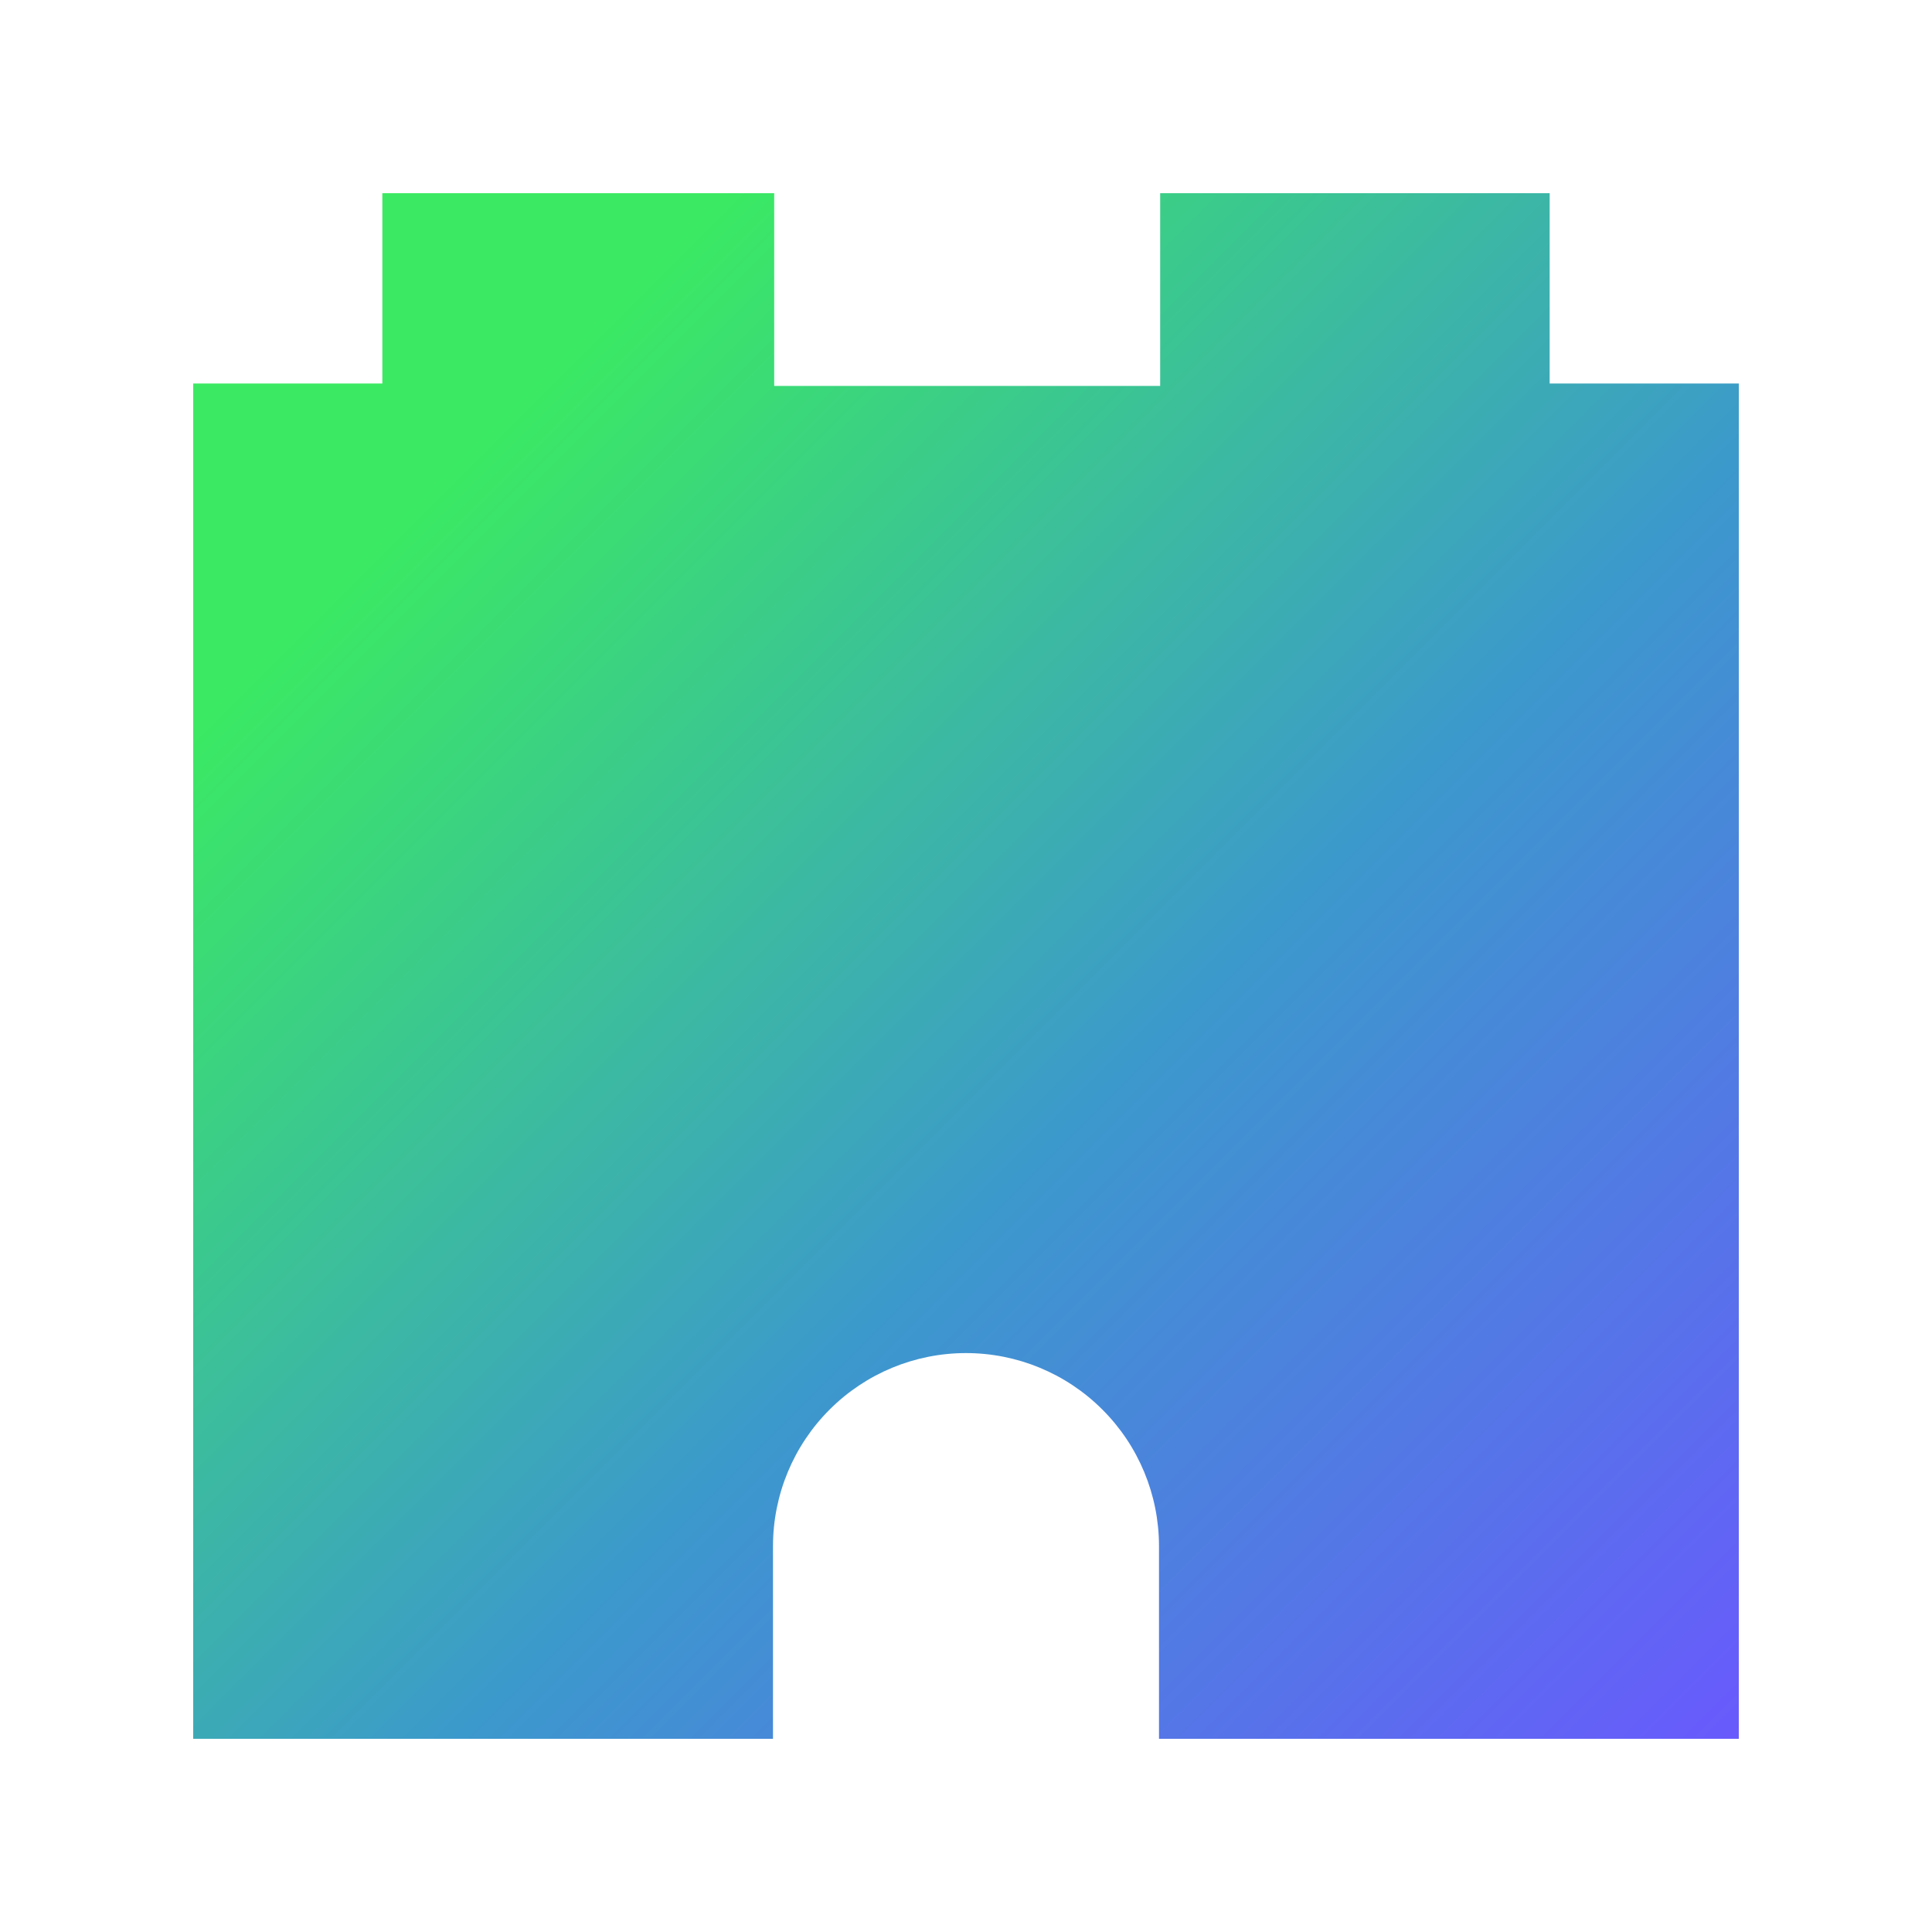
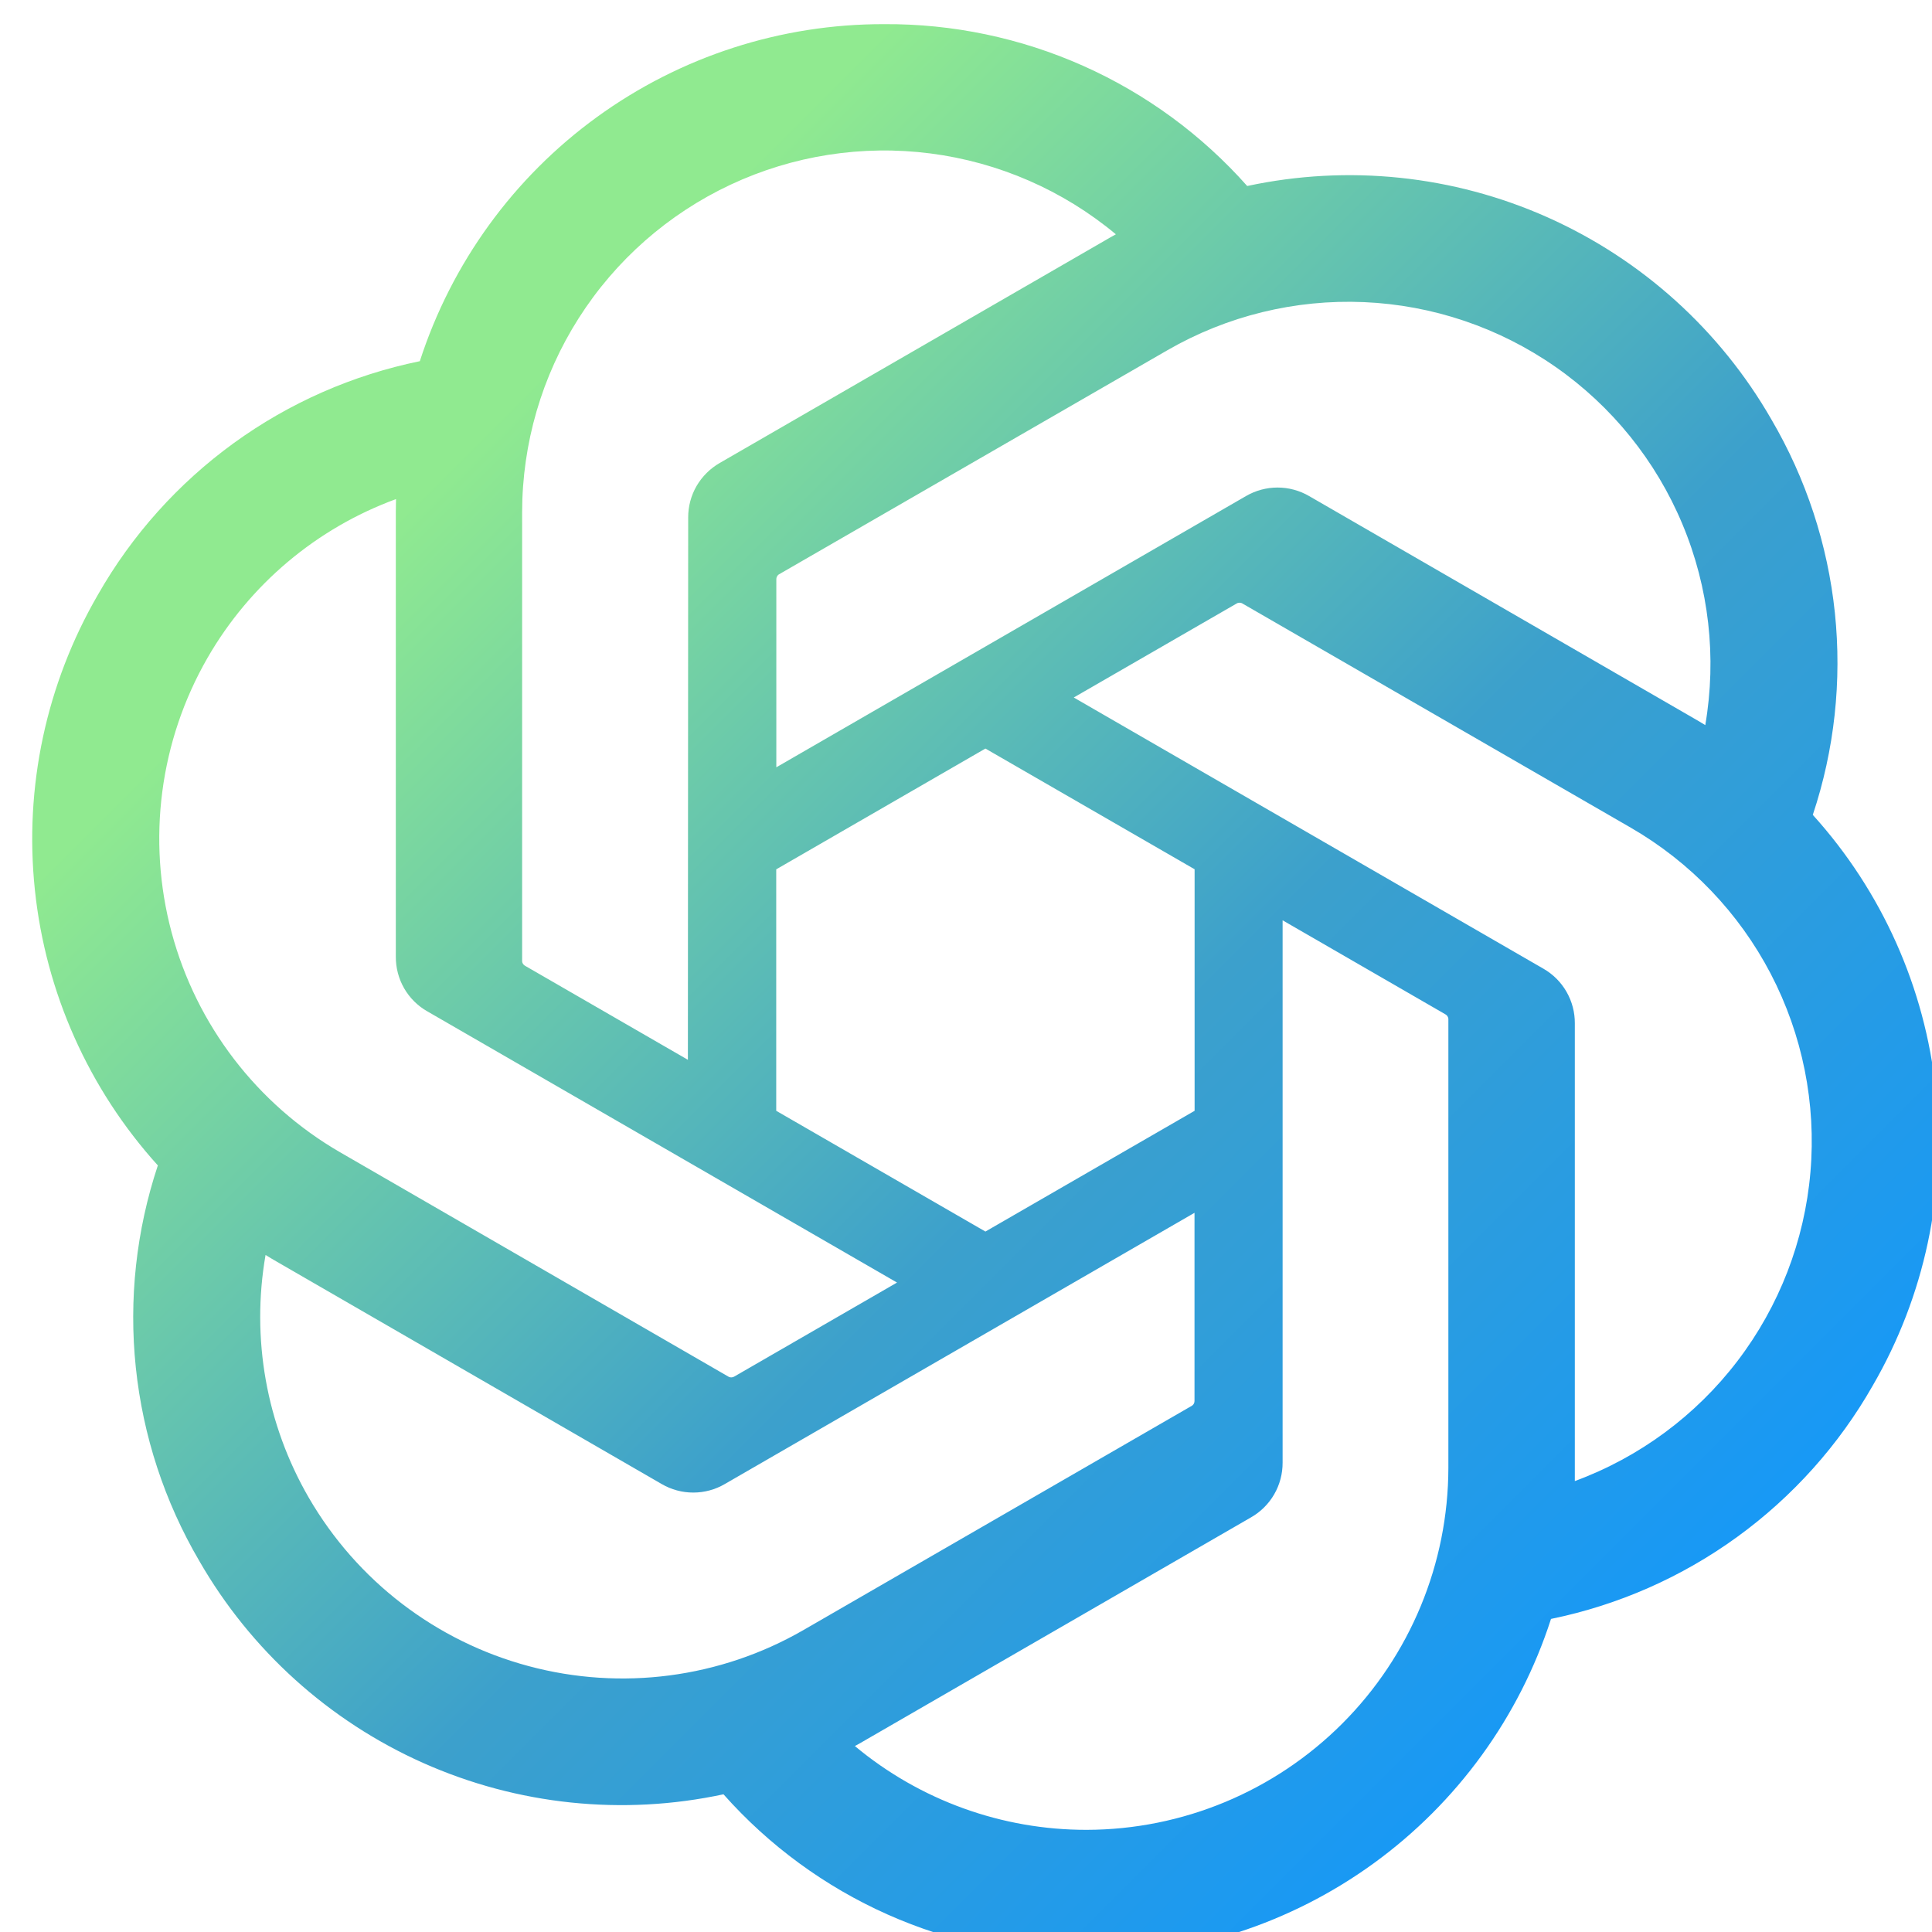
<svg xmlns="http://www.w3.org/2000/svg" width="40" height="40" viewBox="0 0 40 40" fill="none">
-   <path d="M32.084 7.94V4H24.02V7.99H16.029V4H7.916V7.94H4V36H16.004V32.005C16.006 30.946 16.427 29.931 17.177 29.183C17.926 28.434 18.941 28.014 20 28.014C21.059 28.014 22.074 28.434 22.823 29.183C23.573 29.931 23.994 30.946 23.996 32.005V36H36V7.94H32.084Z" fill="url(#paint0_linear)" />
+   <path d="M37.532 16.871C37.981 15.524 38.136 14.097 37.989 12.686C37.841 11.274 37.393 9.911 36.676 8.686C35.613 6.834 33.988 5.368 32.037 4.498C30.086 3.629 27.91 3.403 25.822 3.851C24.88 2.789 23.722 1.941 22.426 1.363C21.13 0.786 19.725 0.491 18.306 0.5C16.171 0.495 14.089 1.168 12.361 2.422C10.633 3.676 9.349 5.447 8.692 7.478C7.301 7.763 5.987 8.341 4.838 9.175C3.689 10.009 2.731 11.078 2.028 12.312C0.956 14.159 0.499 16.299 0.722 18.423C0.944 20.547 1.836 22.545 3.268 24.129C2.82 25.476 2.664 26.903 2.812 28.314C2.96 29.726 3.407 31.089 4.124 32.314C5.188 34.166 6.812 35.632 8.763 36.501C10.714 37.37 12.891 37.597 14.979 37.149C15.921 38.211 17.079 39.059 18.375 39.637C19.671 40.214 21.076 40.509 22.495 40.5C24.631 40.505 26.713 39.832 28.442 38.577C30.17 37.322 31.456 35.551 32.112 33.518C33.503 33.233 34.817 32.655 35.966 31.821C37.115 30.987 38.073 29.918 38.775 28.684C39.846 26.837 40.302 24.698 40.079 22.575C39.856 20.452 38.964 18.454 37.532 16.871ZM22.498 37.885C20.744 37.887 19.046 37.273 17.699 36.15C17.76 36.117 17.867 36.059 17.936 36.016L25.9 31.416C26.1 31.302 26.266 31.137 26.381 30.938C26.496 30.739 26.556 30.512 26.555 30.282V19.054L29.921 20.998C29.939 21.007 29.954 21.02 29.966 21.036C29.977 21.052 29.984 21.071 29.987 21.09V30.389C29.984 32.375 29.195 34.279 27.791 35.684C26.387 37.089 24.484 37.881 22.498 37.885ZM6.392 31.006C5.514 29.489 5.197 27.711 5.498 25.983C5.557 26.019 5.66 26.082 5.735 26.124L13.699 30.725C13.898 30.841 14.123 30.902 14.353 30.902C14.583 30.902 14.809 30.841 15.007 30.725L24.731 25.11V28.998C24.732 29.018 24.728 29.038 24.72 29.056C24.712 29.074 24.699 29.089 24.683 29.101L16.632 33.75C14.91 34.742 12.864 35.01 10.945 34.495C9.025 33.981 7.388 32.726 6.392 31.006ZM4.297 13.619C5.172 12.1 6.553 10.936 8.199 10.333C8.199 10.401 8.195 10.523 8.195 10.607V19.808C8.194 20.038 8.253 20.264 8.368 20.463C8.483 20.662 8.649 20.827 8.849 20.94L18.572 26.554L15.206 28.498C15.189 28.509 15.17 28.515 15.15 28.517C15.131 28.519 15.111 28.516 15.092 28.508L7.04 23.856C5.321 22.86 4.067 21.224 3.553 19.305C3.039 17.386 3.306 15.341 4.297 13.619ZM31.955 20.056L22.231 14.441L25.598 12.498C25.614 12.487 25.633 12.48 25.653 12.479C25.673 12.477 25.693 12.48 25.711 12.488L33.763 17.136C34.997 17.849 36.002 18.898 36.661 20.161C37.319 21.424 37.605 22.849 37.483 24.268C37.362 25.688 36.838 27.043 35.974 28.176C35.11 29.309 33.941 30.172 32.605 30.664C32.605 30.595 32.605 30.473 32.605 30.389V21.188C32.607 20.959 32.547 20.733 32.433 20.534C32.319 20.335 32.154 20.17 31.955 20.056ZM35.306 15.013C35.246 14.976 35.143 14.914 35.069 14.872L27.105 10.271C26.906 10.155 26.68 10.094 26.45 10.094C26.221 10.094 25.995 10.155 25.796 10.271L16.073 15.886V11.998C16.072 11.978 16.075 11.959 16.084 11.941C16.092 11.922 16.105 11.907 16.121 11.895L24.172 7.25C25.405 6.539 26.816 6.194 28.238 6.255C29.661 6.316 31.036 6.781 32.204 7.595C33.372 8.409 34.284 9.539 34.833 10.853C35.383 12.167 35.546 13.61 35.306 15.013ZM14.242 21.942L10.875 19.998C10.858 19.989 10.842 19.976 10.831 19.96C10.819 19.944 10.812 19.925 10.81 19.906V10.607C10.811 9.183 11.217 7.788 11.982 6.587C12.747 5.385 13.838 4.427 15.127 3.823C16.417 3.219 17.852 2.995 19.265 3.177C20.677 3.359 22.009 3.939 23.103 4.851C23.043 4.884 22.937 4.942 22.867 4.985L14.902 9.585C14.703 9.699 14.537 9.864 14.421 10.063C14.306 10.262 14.247 10.488 14.248 10.717L14.242 21.942ZM16.071 17.999L20.402 15.498L24.733 17.997V22.998L20.402 25.498L16.071 22.998V17.999Z" fill="url(#paint0_linear)" />
  <defs>
    <linearGradient id="paint0_linear" x1="2.942" y1="4.9" x2="37.777" y2="39.734" gradientUnits="userSpaceOnUse">
-       <stop offset="0.159" stop-color="#3BEA62" />
-       <stop offset="0.54" stop-color="#3C99CC" />
-       <stop offset="0.937" stop-color="#6B57FF" />
+       <stop offset="0.159" stop-color="#90EA90" />
+       <stop offset="0.54" stop-color="#3Ca0CC" />
+       <stop offset="0.937" stop-color="#0f97FF" />
    </linearGradient>
  </defs>
</svg>
